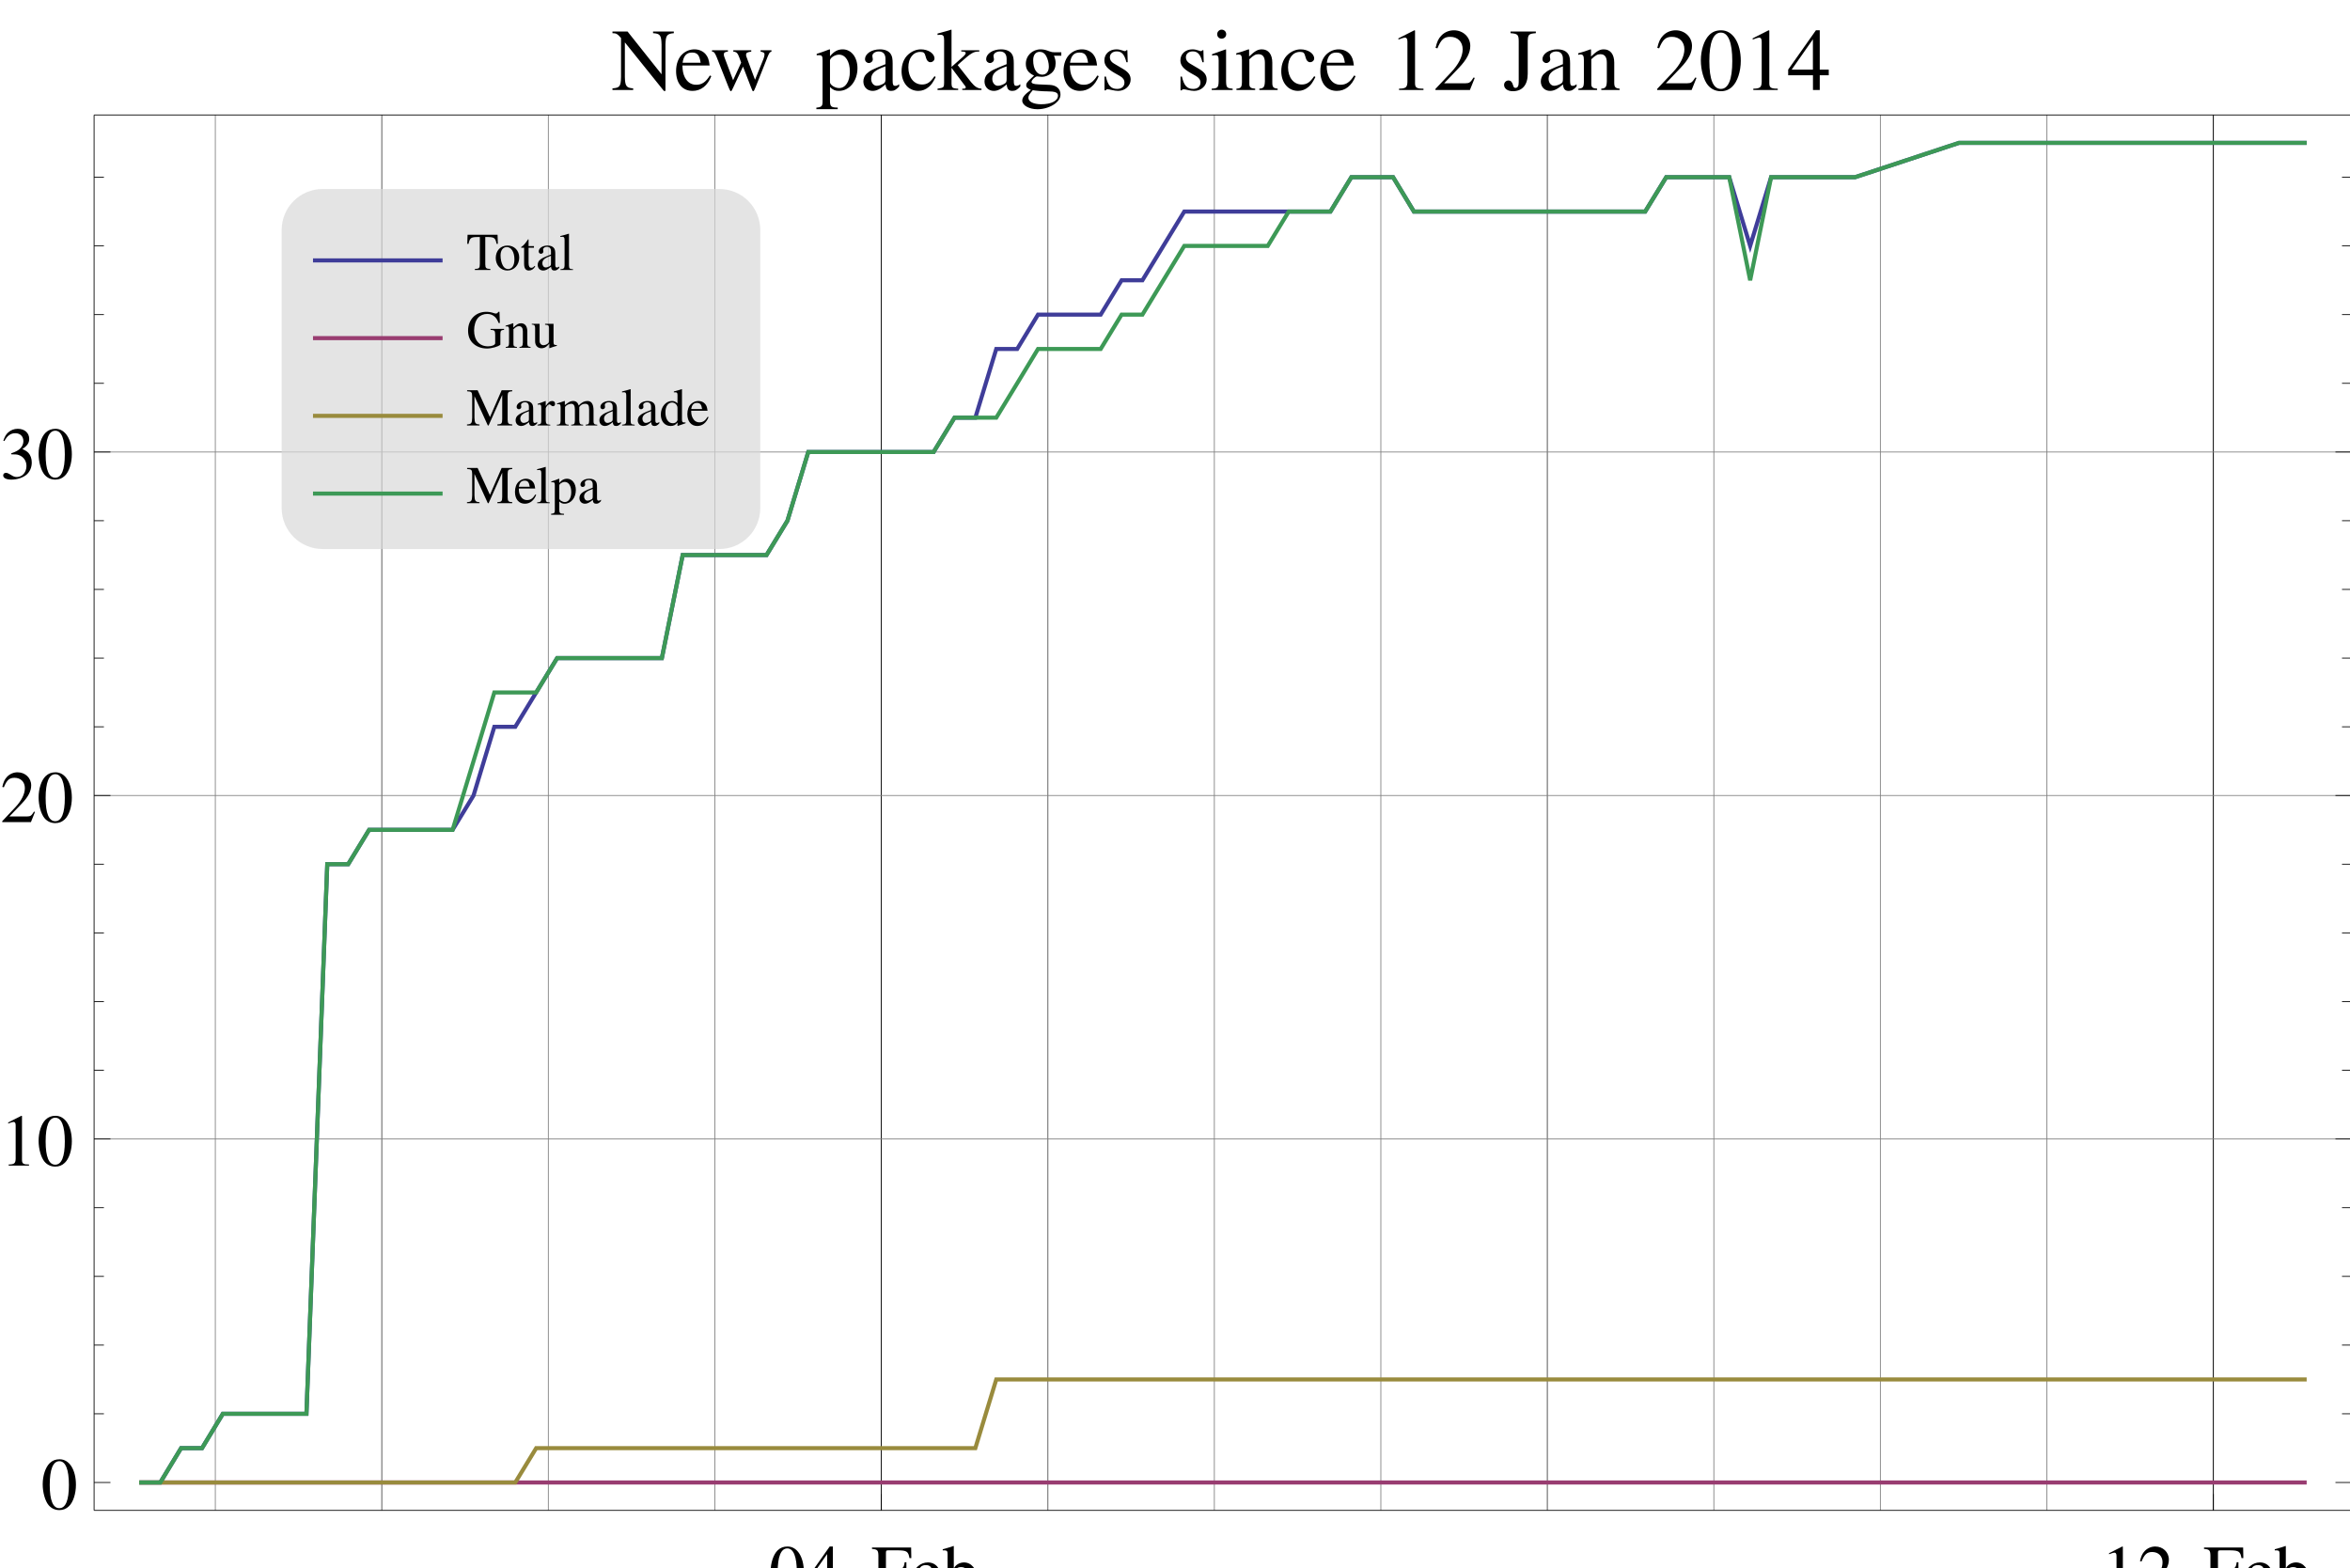
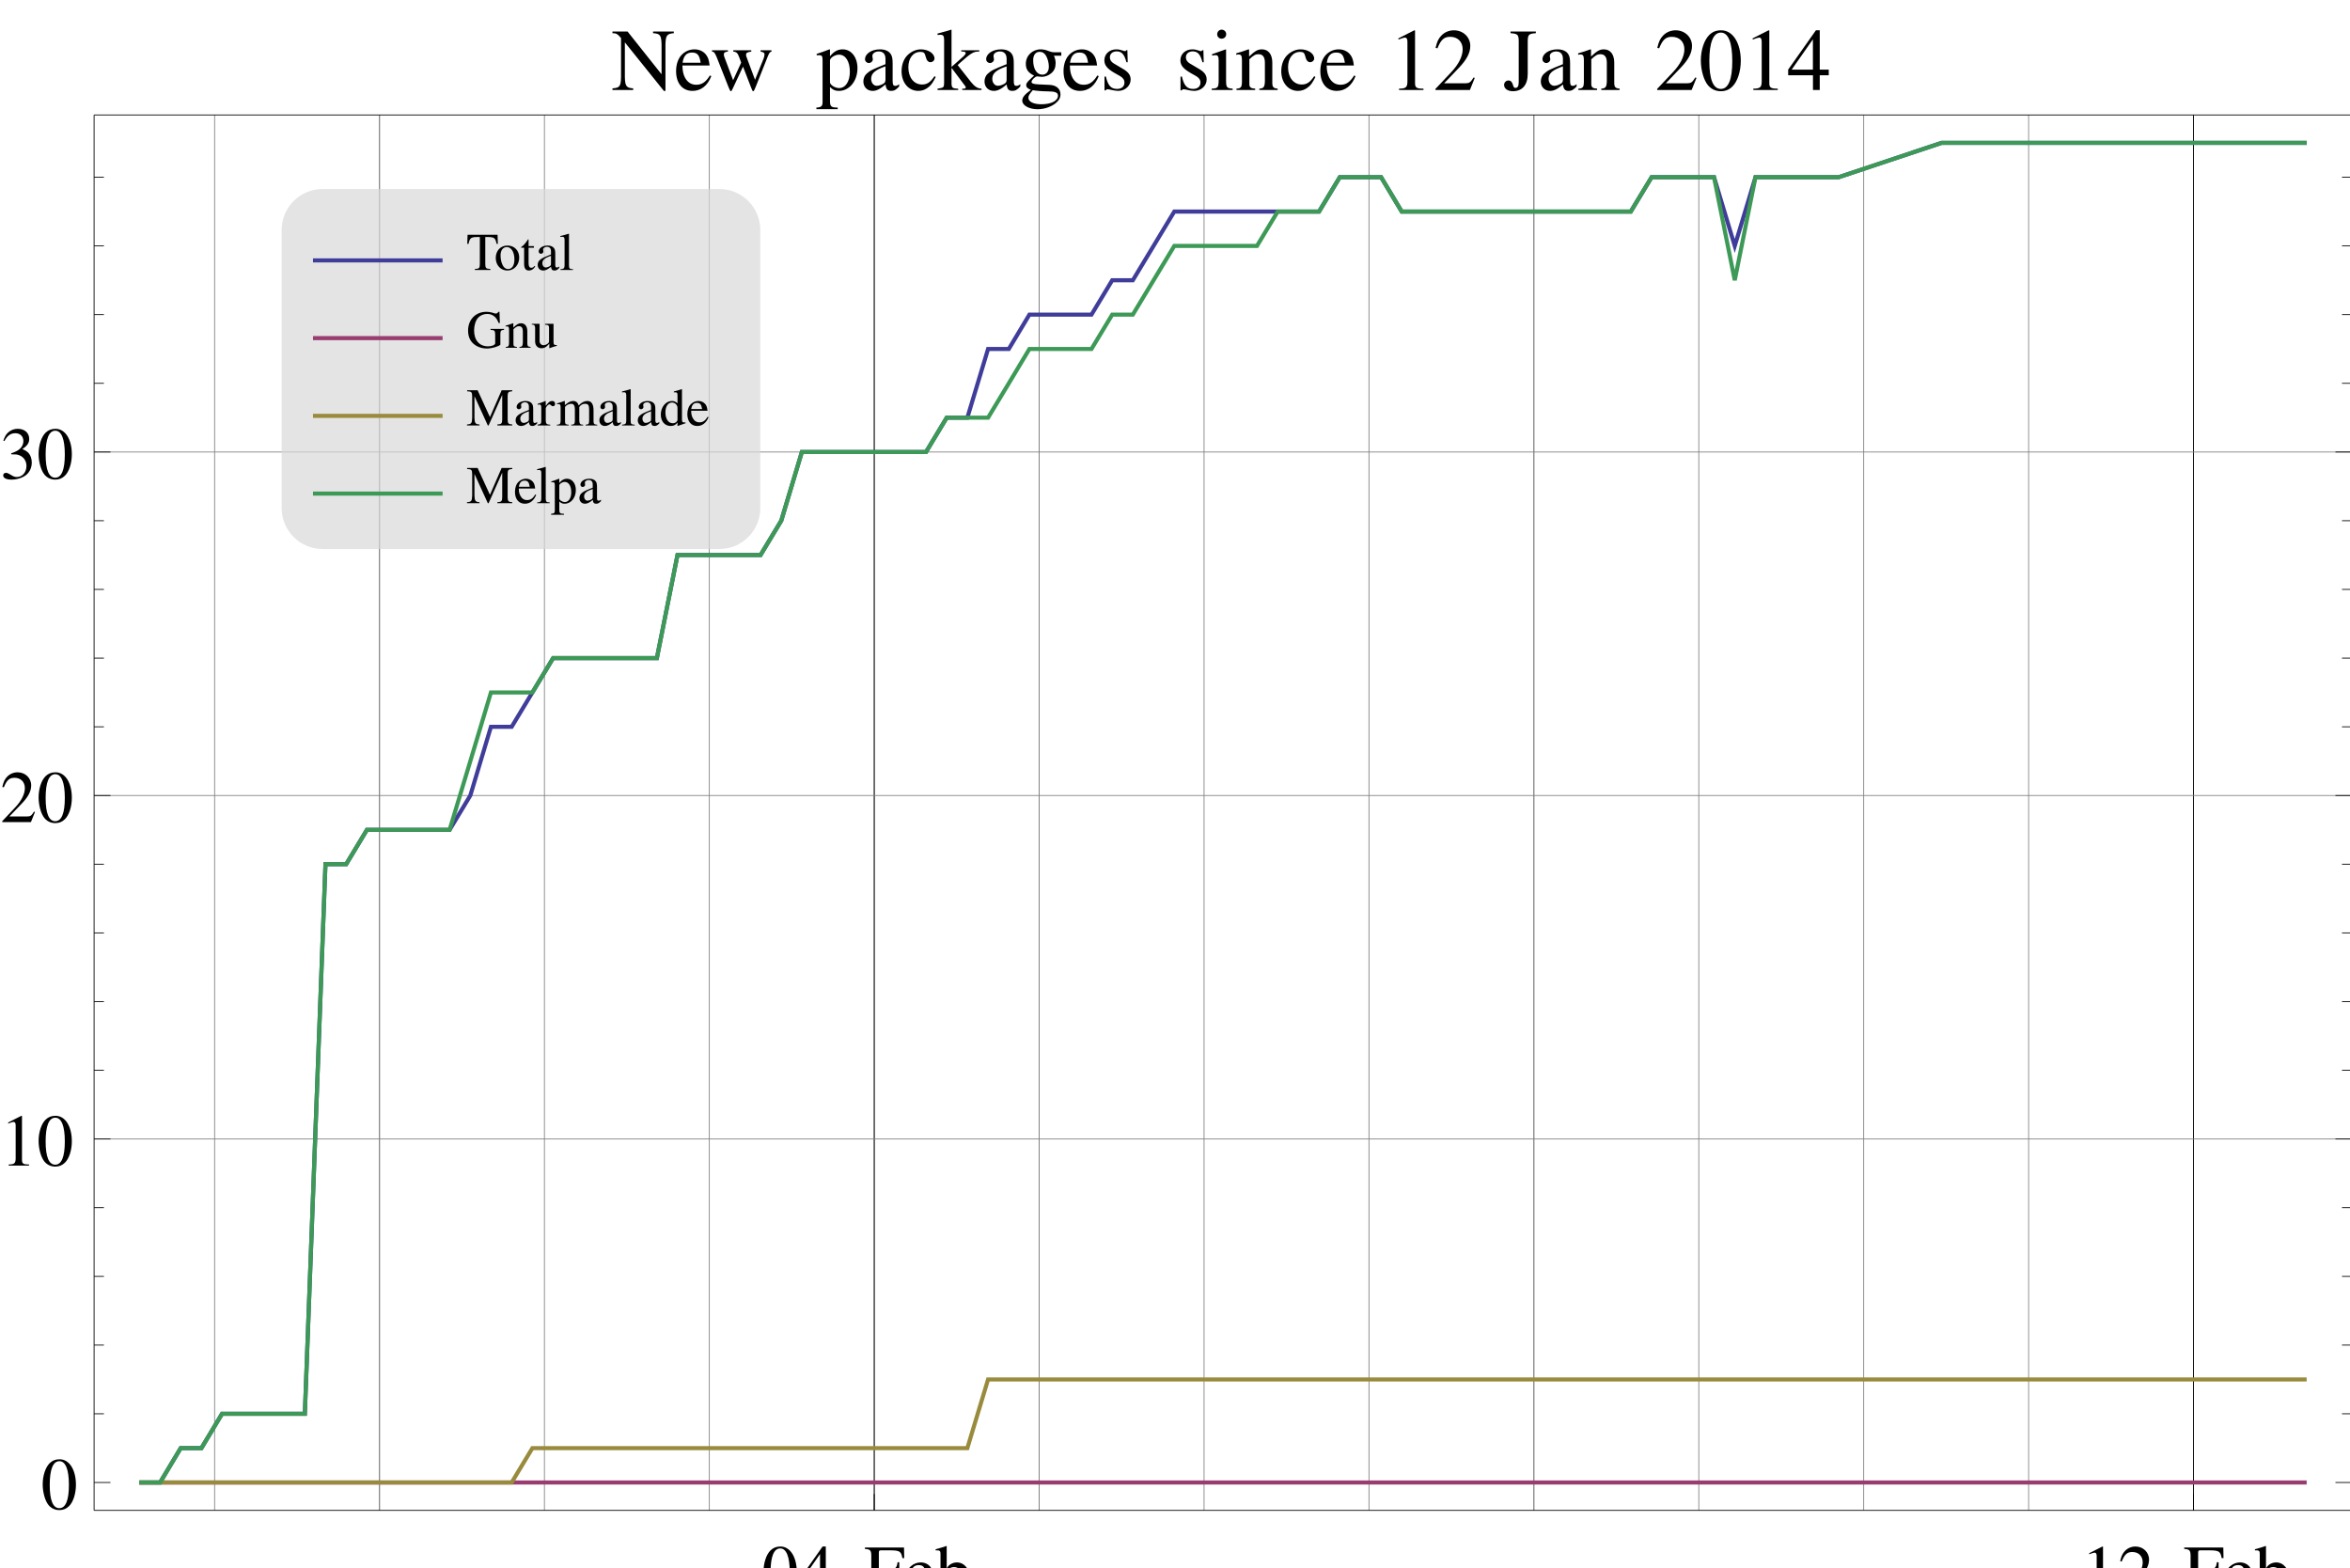
<svg xmlns="http://www.w3.org/2000/svg" version="1.1">
  <g transform="translate(-0, -0)">
    <g transform="matrix(1, 0, 0, 1, 0, 0)" clip-path="url(#cp1)">
      <clipPath id="cp1">
        <polygon points="23,28 23,370 575,370 575,28 " />
      </clipPath>
-       <polyline fill="none" stroke-opacity="1" stroke-width="0.2px" stroke="rgb(50.001%,50.001%,50.001%)" points="52.636,369.193 52.636,28.1 " />
+       <polyline fill="none" stroke-opacity="1" stroke-width="0.2px" stroke="rgb(50.001%,50.001%,50.001%)" points="52.458,369.193 52.458,28.1 " />
    </g>
    <g transform="matrix(1, 0, 0, 1, 0, 0)" clip-path="url(#cp2)">
      <clipPath id="cp2">
        <polygon points="23,28 23,370 575,370 575,28 " />
      </clipPath>
-       <polyline fill="none" stroke-opacity="1" stroke-width="0.2px" stroke="rgb(50.001%,50.001%,50.001%)" points="93.338,369.193 93.338,28.1 " />
+       <polyline fill="none" stroke-opacity="1" stroke-width="0.2px" stroke="rgb(50.001%,50.001%,50.001%)" points="92.77,369.193 92.77,28.1 " />
    </g>
    <g transform="matrix(1, 0, 0, 1, 0, 0)" clip-path="url(#cp3)">
      <clipPath id="cp3">
        <polygon points="23,28 23,370 575,370 575,28 " />
      </clipPath>
-       <polyline fill="none" stroke-opacity="1" stroke-width="0.2px" stroke="rgb(50.001%,50.001%,50.001%)" points="93.338,369.193 93.338,28.1 " />
+       <polyline fill="none" stroke-opacity="1" stroke-width="0.2px" stroke="rgb(50.001%,50.001%,50.001%)" points="92.77,369.193 92.77,28.1 " />
    </g>
    <g transform="matrix(1, 0, 0, 1, 0, 0)" clip-path="url(#cp4)">
      <clipPath id="cp4">
        <polygon points="23,28 23,370 575,370 575,28 " />
      </clipPath>
-       <polyline fill="none" stroke-opacity="1" stroke-width="0.2px" stroke="rgb(50.001%,50.001%,50.001%)" points="134.039,369.193 134.039,28.1 " />
+       <polyline fill="none" stroke-opacity="1" stroke-width="0.2px" stroke="rgb(50.001%,50.001%,50.001%)" points="133.083,369.193 133.083,28.1 " />
    </g>
    <g transform="matrix(1, 0, 0, 1, 0, 0)" clip-path="url(#cp5)">
      <clipPath id="cp5">
        <polygon points="23,28 23,370 575,370 575,28 " />
      </clipPath>
-       <polyline fill="none" stroke-opacity="1" stroke-width="0.2px" stroke="rgb(50.001%,50.001%,50.001%)" points="174.74,369.193 174.74,28.1 " />
+       <polyline fill="none" stroke-opacity="1" stroke-width="0.2px" stroke="rgb(50.001%,50.001%,50.001%)" points="173.395,369.193 173.395,28.1 " />
    </g>
    <g transform="matrix(1, 0, 0, 1, 0, 0)" clip-path="url(#cp6)">
      <clipPath id="cp6">
        <polygon points="23,28 23,370 575,370 575,28 " />
      </clipPath>
-       <polyline fill="none" stroke-opacity="1" stroke-width="0.2px" stroke="rgb(50.001%,50.001%,50.001%)" points="215.442,369.193 215.442,28.1 " />
+       <polyline fill="none" stroke-opacity="1" stroke-width="0.2px" stroke="rgb(50.001%,50.001%,50.001%)" points="213.707,369.193 213.707,28.1 " />
    </g>
    <g transform="matrix(1, 0, 0, 1, 0, 0)" clip-path="url(#cp7)">
      <clipPath id="cp7">
        <polygon points="23,28 23,370 575,370 575,28 " />
      </clipPath>
-       <polyline fill="none" stroke-opacity="1" stroke-width="0.2px" stroke="rgb(50.001%,50.001%,50.001%)" points="256.143,369.193 256.143,28.1 " />
+       <polyline fill="none" stroke-opacity="1" stroke-width="0.2px" stroke="rgb(50.001%,50.001%,50.001%)" points="254.019,369.193 254.019,28.1 " />
    </g>
    <g transform="matrix(1, 0, 0, 1, 0, 0)" clip-path="url(#cp8)">
      <clipPath id="cp8">
        <polygon points="23,28 23,370 575,370 575,28 " />
      </clipPath>
-       <polyline fill="none" stroke-opacity="1" stroke-width="0.2px" stroke="rgb(50.001%,50.001%,50.001%)" points="256.143,369.193 256.143,28.1 " />
+       <polyline fill="none" stroke-opacity="1" stroke-width="0.2px" stroke="rgb(50.001%,50.001%,50.001%)" points="254.019,369.193 254.019,28.1 " />
    </g>
    <g transform="matrix(1, 0, 0, 1, 0, 0)" clip-path="url(#cp9)">
      <clipPath id="cp9">
        <polygon points="23,28 23,370 575,370 575,28 " />
      </clipPath>
-       <polyline fill="none" stroke-opacity="1" stroke-width="0.2px" stroke="rgb(50.001%,50.001%,50.001%)" points="296.844,369.193 296.844,28.1 " />
+       <polyline fill="none" stroke-opacity="1" stroke-width="0.2px" stroke="rgb(50.001%,50.001%,50.001%)" points="294.331,369.193 294.331,28.1 " />
    </g>
    <g transform="matrix(1, 0, 0, 1, 0, 0)" clip-path="url(#cp10)">
      <clipPath id="cp10">
        <polygon points="23,28 23,370 575,370 575,28 " />
      </clipPath>
-       <polyline fill="none" stroke-opacity="1" stroke-width="0.2px" stroke="rgb(50.001%,50.001%,50.001%)" points="337.546,369.193 337.546,28.1 " />
+       <polyline fill="none" stroke-opacity="1" stroke-width="0.2px" stroke="rgb(50.001%,50.001%,50.001%)" points="334.643,369.193 334.643,28.1 " />
    </g>
    <g transform="matrix(1, 0, 0, 1, 0, 0)" clip-path="url(#cp11)">
      <clipPath id="cp11">
        <polygon points="23,28 23,370 575,370 575,28 " />
      </clipPath>
-       <polyline fill="none" stroke-opacity="1" stroke-width="0.2px" stroke="rgb(50.001%,50.001%,50.001%)" points="378.247,369.193 378.247,28.1 " />
+       <polyline fill="none" stroke-opacity="1" stroke-width="0.2px" stroke="rgb(50.001%,50.001%,50.001%)" points="374.955,369.193 374.955,28.1 " />
    </g>
    <g transform="matrix(1, 0, 0, 1, 0, 0)" clip-path="url(#cp12)">
      <clipPath id="cp12">
        <polygon points="23,28 23,370 575,370 575,28 " />
      </clipPath>
-       <polyline fill="none" stroke-opacity="1" stroke-width="0.2px" stroke="rgb(50.001%,50.001%,50.001%)" points="378.247,369.193 378.247,28.1 " />
+       <polyline fill="none" stroke-opacity="1" stroke-width="0.2px" stroke="rgb(50.001%,50.001%,50.001%)" points="374.955,369.193 374.955,28.1 " />
    </g>
    <g transform="matrix(1, 0, 0, 1, 0, 0)" clip-path="url(#cp13)">
      <clipPath id="cp13">
        <polygon points="23,28 23,370 575,370 575,28 " />
      </clipPath>
-       <polyline fill="none" stroke-opacity="1" stroke-width="0.2px" stroke="rgb(50.001%,50.001%,50.001%)" points="418.948,369.193 418.948,28.1 " />
+       <polyline fill="none" stroke-opacity="1" stroke-width="0.2px" stroke="rgb(50.001%,50.001%,50.001%)" points="415.267,369.193 415.267,28.1 " />
    </g>
    <g transform="matrix(1, 0, 0, 1, 0, 0)" clip-path="url(#cp14)">
      <clipPath id="cp14">
        <polygon points="23,28 23,370 575,370 575,28 " />
      </clipPath>
-       <polyline fill="none" stroke-opacity="1" stroke-width="0.2px" stroke="rgb(50.001%,50.001%,50.001%)" points="459.65,369.193 459.65,28.1 " />
+       <polyline fill="none" stroke-opacity="1" stroke-width="0.2px" stroke="rgb(50.001%,50.001%,50.001%)" points="455.579,369.193 455.579,28.1 " />
    </g>
    <g transform="matrix(1, 0, 0, 1, 0, 0)" clip-path="url(#cp15)">
      <clipPath id="cp15">
        <polygon points="23,28 23,370 575,370 575,28 " />
      </clipPath>
-       <polyline fill="none" stroke-opacity="1" stroke-width="0.2px" stroke="rgb(50.001%,50.001%,50.001%)" points="500.351,369.193 500.351,28.1 " />
+       <polyline fill="none" stroke-opacity="1" stroke-width="0.2px" stroke="rgb(50.001%,50.001%,50.001%)" points="495.891,369.193 495.891,28.1 " />
    </g>
    <g transform="matrix(1, 0, 0, 1, 0, 0)" clip-path="url(#cp16)">
      <clipPath id="cp16">
        <polygon points="23,28 23,370 575,370 575,28 " />
      </clipPath>
-       <polyline fill="none" stroke-opacity="1" stroke-width="0.2px" stroke="rgb(50.001%,50.001%,50.001%)" points="541.052,369.193 541.052,28.1 " />
+       <polyline fill="none" stroke-opacity="1" stroke-width="0.2px" stroke="rgb(50.001%,50.001%,50.001%)" points="536.203,369.193 536.203,28.1 " />
    </g>
    <g transform="matrix(1, 0, 0, 1, 0, 0)" clip-path="url(#cp17)">
      <clipPath id="cp17">
        <polygon points="23,28 23,370 575,370 575,28 " />
      </clipPath>
-       <polyline fill="none" stroke-opacity="1" stroke-width="0.2px" stroke="rgb(0%,0%,0%)" points="215.442,369.193 215.442,28.1 " />
+       <polyline fill="none" stroke-opacity="1" stroke-width="0.2px" stroke="rgb(0%,0%,0%)" points="213.707,369.193 213.707,28.1 " />
    </g>
    <g transform="matrix(1, 0, 0, 1, 0, 0)" clip-path="url(#cp18)">
      <clipPath id="cp18">
        <polygon points="23,28 23,370 575,370 575,28 " />
      </clipPath>
-       <polyline fill="none" stroke-opacity="1" stroke-width="0.2px" stroke="rgb(0%,0%,0%)" points="541.052,369.193 541.052,28.1 " />
+       <polyline fill="none" stroke-opacity="1" stroke-width="0.2px" stroke="rgb(0%,0%,0%)" points="536.203,369.193 536.203,28.1 " />
    </g>
    <g transform="matrix(1, 0, 0, 1, 0, 0)" clip-path="url(#cp19)">
      <clipPath id="cp19">
        <polygon points="23,28 23,370 575,370 575,28 " />
      </clipPath>
      <polyline fill="none" stroke-opacity="1" stroke-width="0.2px" stroke="rgb(50.001%,50.001%,50.001%)" points="23,278.41 574.9,278.41 " />
    </g>
    <g transform="matrix(1, 0, 0, 1, 0, 0)" clip-path="url(#cp20)">
      <clipPath id="cp20">
        <polygon points="23,28 23,370 575,370 575,28 " />
      </clipPath>
      <polyline fill="none" stroke-opacity="1" stroke-width="0.2px" stroke="rgb(50.001%,50.001%,50.001%)" points="23,194.448 574.9,194.448 " />
    </g>
    <g transform="matrix(1, 0, 0, 1, 0, 0)" clip-path="url(#cp21)">
      <clipPath id="cp21">
        <polygon points="23,28 23,370 575,370 575,28 " />
      </clipPath>
      <polyline fill="none" stroke-opacity="1" stroke-width="0.2px" stroke="rgb(50.001%,50.001%,50.001%)" points="23,110.487 574.9,110.487 " />
    </g>
    <g transform="matrix(1, 0, 0, 1, 0, 0)" clip-path="url(#cp22)">
      <clipPath id="cp22">
        <polygon points="23,28 23,370 575,370 575,28 " />
      </clipPath>
-       <polyline fill="none" stroke-opacity="1" stroke-width="1px" stroke="rgb(24.72%,23.999%,60%)" points="34.038,362.371 39.182,362.371 44.27,353.975 49.386,353.975 54.474,345.579 59.589,345.579 64.705,345.579 69.793,345.579 74.909,345.579 79.997,211.241 85.112,211.241 90.228,202.845 95.316,202.845 100.432,202.845 105.548,202.845 110.636,202.845 115.752,194.448 120.839,177.656 125.955,177.656 131.071,169.26 136.187,160.864 141.303,160.864 146.475,160.864 151.563,160.864 156.679,160.864 161.795,160.864 166.883,135.675 172.055,135.675 177.171,135.675 182.259,135.675 187.375,135.675 192.491,127.279 197.578,110.487 202.694,110.487 207.782,110.487 212.898,110.487 218.014,110.487 223.101,110.487 228.217,110.487 233.333,102.091 238.421,102.091 243.537,85.299 248.653,85.299 253.74,76.903 258.856,76.903 263.944,76.903 269.06,76.903 274.176,68.506 279.264,68.506 284.379,60.11 289.495,51.714 294.583,51.714 299.699,51.714 304.787,51.714 309.903,51.714 315.019,51.714 320.106,51.714 325.222,51.714 330.338,43.318 335.426,43.318 340.542,43.318 345.629,51.714 350.745,51.714 355.861,51.714 360.949,51.714 366.121,51.714 371.294,51.714 376.438,51.714 381.61,51.714 386.726,51.714 391.899,51.714 397.015,51.714 402.159,51.714 407.303,43.318 412.447,43.318 417.592,43.318 422.708,43.318 427.823,60.11 432.939,43.318 438.055,43.318 443.199,43.318 448.344,43.318 453.46,43.318 478.87,34.922 482.12,34.922 487.293,34.922 492.38,34.922 497.496,34.922 502.612,34.922 507.728,34.922 512.816,34.922 517.932,34.922 523.019,34.922 528.135,34.922 533.251,34.922 538.339,34.922 543.455,34.922 548.571,34.922 553.658,34.922 558.774,34.922 563.862,34.922 " />
-       <polyline fill="none" stroke-opacity="1" stroke-width="1px" stroke="rgb(60%,23.999%,44.289%)" points="34.038,362.371 39.182,362.371 44.27,362.371 49.386,362.371 54.474,362.371 59.589,362.371 64.705,362.371 69.793,362.371 74.909,362.371 79.997,362.371 85.112,362.371 90.228,362.371 95.316,362.371 100.432,362.371 105.548,362.371 110.636,362.371 115.752,362.371 120.839,362.371 125.955,362.371 131.071,362.371 136.187,362.371 141.303,362.371 146.475,362.371 151.563,362.371 156.679,362.371 161.795,362.371 166.883,362.371 172.055,362.371 177.171,362.371 182.259,362.371 187.375,362.371 192.491,362.371 197.578,362.371 202.694,362.371 207.782,362.371 212.898,362.371 218.014,362.371 223.101,362.371 228.217,362.371 233.333,362.371 238.421,362.371 243.537,362.371 248.653,362.371 253.74,362.371 258.856,362.371 263.944,362.371 269.06,362.371 274.176,362.371 279.264,362.371 284.379,362.371 289.495,362.371 294.583,362.371 299.699,362.371 304.787,362.371 309.903,362.371 315.019,362.371 320.106,362.371 325.222,362.371 330.338,362.371 335.426,362.371 340.542,362.371 345.629,362.371 350.745,362.371 355.861,362.371 360.949,362.371 366.121,362.371 371.294,362.371 376.438,362.371 381.61,362.371 386.726,362.371 391.899,362.371 397.015,362.371 402.159,362.371 407.303,362.371 412.447,362.371 417.592,362.371 422.708,362.371 427.823,362.371 432.939,362.371 438.055,362.371 443.199,362.371 448.344,362.371 453.46,362.371 478.87,362.371 482.12,362.371 487.293,362.371 492.38,362.371 497.496,362.371 502.612,362.371 507.728,362.371 512.816,362.371 517.932,362.371 523.019,362.371 528.135,362.371 533.251,362.371 538.339,362.371 543.455,362.371 548.571,362.371 553.658,362.371 558.774,362.371 563.862,362.371 " />
-       <polyline fill="none" stroke-opacity="1" stroke-width="1px" stroke="rgb(60%,54.702%,23.999%)" points="34.038,362.371 39.182,362.371 44.27,362.371 49.386,362.371 54.474,362.371 59.589,362.371 64.705,362.371 69.793,362.371 74.909,362.371 79.997,362.371 85.112,362.371 90.228,362.371 95.316,362.371 100.432,362.371 105.548,362.371 110.636,362.371 115.752,362.371 120.839,362.371 125.955,362.371 131.071,353.975 136.187,353.975 141.303,353.975 146.475,353.975 151.563,353.975 156.679,353.975 161.795,353.975 166.883,353.975 172.055,353.975 177.171,353.975 182.259,353.975 187.375,353.975 192.491,353.975 197.578,353.975 202.694,353.975 207.782,353.975 212.898,353.975 218.014,353.975 223.101,353.975 228.217,353.975 233.333,353.975 238.421,353.975 243.537,337.183 248.653,337.183 253.74,337.183 258.856,337.183 263.944,337.183 269.06,337.183 274.176,337.183 279.264,337.183 284.379,337.183 289.495,337.183 294.583,337.183 299.699,337.183 304.787,337.183 309.903,337.183 315.019,337.183 320.106,337.183 325.222,337.183 330.338,337.183 335.426,337.183 340.542,337.183 345.629,337.183 350.745,337.183 355.861,337.183 360.949,337.183 366.121,337.183 371.294,337.183 376.438,337.183 381.61,337.183 386.726,337.183 391.899,337.183 397.015,337.183 402.159,337.183 407.303,337.183 412.447,337.183 417.592,337.183 422.708,337.183 427.823,337.183 432.939,337.183 438.055,337.183 443.199,337.183 448.344,337.183 453.46,337.183 478.87,337.183 482.12,337.183 487.293,337.183 492.38,337.183 497.496,337.183 502.612,337.183 507.728,337.183 512.816,337.183 517.932,337.183 523.019,337.183 528.135,337.183 533.251,337.183 538.339,337.183 543.455,337.183 548.571,337.183 553.658,337.183 558.774,337.183 563.862,337.183 " />
-       <polyline fill="none" stroke-opacity="1" stroke-width="1px" stroke="rgb(23.999%,60%,33.692%)" points="34.038,362.371 39.182,362.371 44.27,353.975 49.386,353.975 54.474,345.579 59.589,345.579 64.705,345.579 69.793,345.579 74.909,345.579 79.997,211.241 85.112,211.241 90.228,202.845 95.316,202.845 100.432,202.845 105.548,202.845 110.636,202.845 115.752,186.052 120.839,169.26 125.955,169.26 131.071,169.26 136.187,160.864 141.303,160.864 146.475,160.864 151.563,160.864 156.679,160.864 161.795,160.864 166.883,135.675 172.055,135.675 177.171,135.675 182.259,135.675 187.375,135.675 192.491,127.279 197.578,110.487 202.694,110.487 207.782,110.487 212.898,110.487 218.014,110.487 223.101,110.487 228.217,110.487 233.333,102.091 238.421,102.091 243.537,102.091 248.653,93.695 253.74,85.299 258.856,85.299 263.944,85.299 269.06,85.299 274.176,76.903 279.264,76.903 284.379,68.506 289.495,60.11 294.583,60.11 299.699,60.11 304.787,60.11 309.903,60.11 315.019,51.714 320.106,51.714 325.222,51.714 330.338,43.318 335.426,43.318 340.542,43.318 345.629,51.714 350.745,51.714 355.861,51.714 360.949,51.714 366.121,51.714 371.294,51.714 376.438,51.714 381.61,51.714 386.726,51.714 391.899,51.714 397.015,51.714 402.159,51.714 407.303,43.318 412.447,43.318 417.592,43.318 422.708,43.318 427.823,68.506 432.939,43.318 438.055,43.318 443.199,43.318 448.344,43.318 453.46,43.318 478.87,34.922 482.12,34.922 487.293,34.922 492.38,34.922 497.496,34.922 502.612,34.922 507.728,34.922 512.816,34.922 517.932,34.922 523.019,34.922 528.135,34.922 533.251,34.922 538.339,34.922 543.455,34.922 548.571,34.922 553.658,34.922 558.774,34.922 563.862,34.922 " />
+       <polyline fill="none" stroke-opacity="1" stroke-width="1px" stroke="rgb(24.72%,23.999%,60%)" points="34.038,362.371 39.133,362.371 44.172,353.975 49.239,353.975 54.278,345.579 59.345,345.579 64.412,345.579 69.451,345.579 74.518,345.579 79.557,211.241 84.624,211.241 89.691,202.845 94.73,202.845 99.797,202.845 104.864,202.845 109.903,202.845 114.97,194.448 120.009,177.656 125.076,177.656 130.143,169.26 135.21,160.864 140.277,160.864 145.4,160.864 150.439,160.864 155.506,160.864 160.573,160.864 165.612,135.675 170.735,135.675 175.802,135.675 180.841,135.675 185.908,135.675 190.975,127.279 196.014,110.487 201.081,110.487 206.12,110.487 211.187,110.487 216.254,110.487 221.293,110.487 226.36,110.487 231.427,102.091 236.466,102.091 241.533,85.299 246.6,85.299 251.639,76.903 256.706,76.903 261.745,76.903 266.812,76.903 271.879,68.506 276.918,68.506 281.985,60.11 287.052,51.714 292.091,51.714 297.158,51.714 302.197,51.714 307.264,51.714 312.331,51.714 317.37,51.714 322.437,51.714 327.504,43.318 332.543,43.318 337.61,43.318 342.649,51.714 347.716,51.714 352.783,51.714 357.822,51.714 362.945,51.714 368.068,51.714 373.163,51.714 378.286,51.714 383.353,51.714 388.476,51.714 393.543,51.714 398.638,51.714 403.733,43.318 408.828,43.318 413.923,43.318 418.99,43.318 424.057,60.11 429.124,43.318 434.191,43.318 439.286,43.318 444.381,43.318 449.448,43.318 474.616,34.922 477.835,34.922 482.958,34.922 487.997,34.922 493.064,34.922 498.131,34.922 503.198,34.922 508.237,34.922 513.304,34.922 518.343,34.922 523.41,34.922 528.477,34.922 533.516,34.922 538.583,34.922 543.65,34.922 548.689,34.922 553.756,34.922 558.795,34.922 563.862,34.922 " />
+       <polyline fill="none" stroke-opacity="1" stroke-width="1px" stroke="rgb(60%,23.999%,44.289%)" points="34.038,362.371 39.133,362.371 44.172,362.371 49.239,362.371 54.278,362.371 59.345,362.371 64.412,362.371 69.451,362.371 74.518,362.371 79.557,362.371 84.624,362.371 89.691,362.371 94.73,362.371 99.797,362.371 104.864,362.371 109.903,362.371 114.97,362.371 120.009,362.371 125.076,362.371 130.143,362.371 135.21,362.371 140.277,362.371 145.4,362.371 150.439,362.371 155.506,362.371 160.573,362.371 165.612,362.371 170.735,362.371 175.802,362.371 180.841,362.371 185.908,362.371 190.975,362.371 196.014,362.371 201.081,362.371 206.12,362.371 211.187,362.371 216.254,362.371 221.293,362.371 226.36,362.371 231.427,362.371 236.466,362.371 241.533,362.371 246.6,362.371 251.639,362.371 256.706,362.371 261.745,362.371 266.812,362.371 271.879,362.371 276.918,362.371 281.985,362.371 287.052,362.371 292.091,362.371 297.158,362.371 302.197,362.371 307.264,362.371 312.331,362.371 317.37,362.371 322.437,362.371 327.504,362.371 332.543,362.371 337.61,362.371 342.649,362.371 347.716,362.371 352.783,362.371 357.822,362.371 362.945,362.371 368.068,362.371 373.163,362.371 378.286,362.371 383.353,362.371 388.476,362.371 393.543,362.371 398.638,362.371 403.733,362.371 408.828,362.371 413.923,362.371 418.99,362.371 424.057,362.371 429.124,362.371 434.191,362.371 439.286,362.371 444.381,362.371 449.448,362.371 474.616,362.371 477.835,362.371 482.958,362.371 487.997,362.371 493.064,362.371 498.131,362.371 503.198,362.371 508.237,362.371 513.304,362.371 518.343,362.371 523.41,362.371 528.477,362.371 533.516,362.371 538.583,362.371 543.65,362.371 548.689,362.371 553.756,362.371 558.795,362.371 563.862,362.371 " />
+       <polyline fill="none" stroke-opacity="1" stroke-width="1px" stroke="rgb(60%,54.702%,23.999%)" points="34.038,362.371 39.133,362.371 44.172,362.371 49.239,362.371 54.278,362.371 59.345,362.371 64.412,362.371 69.451,362.371 74.518,362.371 79.557,362.371 84.624,362.371 89.691,362.371 94.73,362.371 99.797,362.371 104.864,362.371 109.903,362.371 114.97,362.371 120.009,362.371 125.076,362.371 130.143,353.975 135.21,353.975 140.277,353.975 145.4,353.975 150.439,353.975 155.506,353.975 160.573,353.975 165.612,353.975 170.735,353.975 175.802,353.975 180.841,353.975 185.908,353.975 190.975,353.975 196.014,353.975 201.081,353.975 206.12,353.975 211.187,353.975 216.254,353.975 221.293,353.975 226.36,353.975 231.427,353.975 236.466,353.975 241.533,337.183 246.6,337.183 251.639,337.183 256.706,337.183 261.745,337.183 266.812,337.183 271.879,337.183 276.918,337.183 281.985,337.183 287.052,337.183 292.091,337.183 297.158,337.183 302.197,337.183 307.264,337.183 312.331,337.183 317.37,337.183 322.437,337.183 327.504,337.183 332.543,337.183 337.61,337.183 342.649,337.183 347.716,337.183 352.783,337.183 357.822,337.183 362.945,337.183 368.068,337.183 373.163,337.183 378.286,337.183 383.353,337.183 388.476,337.183 393.543,337.183 398.638,337.183 403.733,337.183 408.828,337.183 413.923,337.183 418.99,337.183 424.057,337.183 429.124,337.183 434.191,337.183 439.286,337.183 444.381,337.183 449.448,337.183 474.616,337.183 477.835,337.183 482.958,337.183 487.997,337.183 493.064,337.183 498.131,337.183 503.198,337.183 508.237,337.183 513.304,337.183 518.343,337.183 523.41,337.183 528.477,337.183 533.516,337.183 538.583,337.183 543.65,337.183 548.689,337.183 553.756,337.183 558.795,337.183 563.862,337.183 " />
+       <polyline fill="none" stroke-opacity="1" stroke-width="1px" stroke="rgb(23.999%,60%,33.692%)" points="34.038,362.371 39.133,362.371 44.172,353.975 49.239,353.975 54.278,345.579 59.345,345.579 64.412,345.579 69.451,345.579 74.518,345.579 79.557,211.241 84.624,211.241 89.691,202.845 94.73,202.845 99.797,202.845 104.864,202.845 109.903,202.845 114.97,186.052 120.009,169.26 125.076,169.26 130.143,169.26 135.21,160.864 140.277,160.864 145.4,160.864 150.439,160.864 155.506,160.864 160.573,160.864 165.612,135.675 170.735,135.675 175.802,135.675 180.841,135.675 185.908,135.675 190.975,127.279 196.014,110.487 201.081,110.487 206.12,110.487 211.187,110.487 216.254,110.487 221.293,110.487 226.36,110.487 231.427,102.091 236.466,102.091 241.533,102.091 246.6,93.695 251.639,85.299 256.706,85.299 261.745,85.299 266.812,85.299 271.879,76.903 276.918,76.903 281.985,68.506 287.052,60.11 292.091,60.11 297.158,60.11 302.197,60.11 307.264,60.11 312.331,51.714 317.37,51.714 322.437,51.714 327.504,43.318 332.543,43.318 337.61,43.318 342.649,51.714 347.716,51.714 352.783,51.714 357.822,51.714 362.945,51.714 368.068,51.714 373.163,51.714 378.286,51.714 383.353,51.714 388.476,51.714 393.543,51.714 398.638,51.714 403.733,43.318 408.828,43.318 413.923,43.318 418.99,43.318 424.057,68.506 429.124,43.318 434.191,43.318 439.286,43.318 444.381,43.318 449.448,43.318 474.616,34.922 477.835,34.922 482.958,34.922 487.997,34.922 493.064,34.922 498.131,34.922 503.198,34.922 508.237,34.922 513.304,34.922 518.343,34.922 523.41,34.922 528.477,34.922 533.516,34.922 538.583,34.922 543.65,34.922 548.689,34.922 553.756,34.922 558.795,34.922 563.862,34.922 " />
    </g>
    <g transform="matrix(1, 0, 0, 1, 0, 0)" clip-path="url(#cp23)">
      <clipPath id="cp23">
        <polygon points="0,0 0,396 576,396 576,0 " />
      </clipPath>
      <polyline fill="none" stroke-opacity="1" stroke-width="0.2px" stroke="rgb(0%,0%,0%)" points="574.9,369.193 23,369.193 " />
      <polyline fill="none" stroke-opacity="1" stroke-width="0.2px" stroke="rgb(0%,0%,0%)" points="23,369.193 23,28.1 " />
      <polyline fill="none" stroke-opacity="1" stroke-width="0.2px" stroke="rgb(0%,0%,0%)" points="23,28.1 574.9,28.1 " />
      <polyline fill="none" stroke-opacity="1" stroke-width="0.2px" stroke="rgb(0%,0%,0%)" points="574.9,28.1 574.9,369.193 " />
-       <polyline fill="none" stroke-opacity="1" stroke-width="0.2px" stroke="rgb(0%,0%,0%)" points="215.442,369.193 215.442,365.193 " />
-     </g>
-     <g transform="matrix(1, 0, 0, 1, 187.9416, 372.193)" clip-path="url(#cp24)">
+       <polyline fill="none" stroke-opacity="1" stroke-width="0.2px" stroke="rgb(0%,0%,0%)" points="213.707,369.193 213.707,365.193 " />
+     </g>
+     <g transform="matrix(1, 0, 0, 1, 186.2067, 372.193)" clip-path="url(#cp24)">
      <clipPath id="cp24">
-         <polygon points="-1.942,-1.193 -1.942,23.807 56.058,23.807 56.058,-1.193 " />
+         <polygon points="-1.207,-1.193 -1.207,23.807 56.793,23.807 56.793,-1.193 " />
      </clipPath>
      <text x="0" y="18" font-family="Times" font-size="18px" fill="rgb(0%,0%,0%)">04</text>
      <text x="25" y="18" font-family="Times" font-size="18px" fill="rgb(0%,0%,0%)">Feb</text>
    </g>
    <g transform="matrix(1, 0, 0, 1, 0, 0)" clip-path="url(#cp25)">
      <clipPath id="cp25">
        <polygon points="0,0 0,396 576,396 576,0 " />
      </clipPath>
-       <polyline fill="none" stroke-opacity="1" stroke-width="0.2px" stroke="rgb(0%,0%,0%)" points="541.052,369.193 541.052,365.193 " />
-     </g>
-     <g transform="matrix(1, 0, 0, 1, 513.5523, 372.193)" clip-path="url(#cp26)">
+       <polyline fill="none" stroke-opacity="1" stroke-width="0.2px" stroke="rgb(0%,0%,0%)" points="536.203,369.193 536.203,365.193 " />
+     </g>
+     <g transform="matrix(1, 0, 0, 1, 508.7034, 372.193)" clip-path="url(#cp26)">
      <clipPath id="cp26">
-         <polygon points="-1.552,-1.193 -1.552,23.807 56.448,23.807 56.448,-1.193 " />
+         <polygon points="-1.703,-1.193 -1.703,23.807 56.297,23.807 56.297,-1.193 " />
      </clipPath>
      <text x="0" y="18" font-family="Times" font-size="18px" fill="rgb(0%,0%,0%)">12</text>
      <text x="25" y="18" font-family="Times" font-size="18px" fill="rgb(0%,0%,0%)">Feb</text>
    </g>
    <g transform="matrix(1, 0, 0, 1, 0, 0)" clip-path="url(#cp27)">
      <clipPath id="cp27">
        <polygon points="0,0 0,396 576,396 576,0 " />
      </clipPath>
      <polyline fill="none" stroke-opacity="1" stroke-width="0.2px" stroke="rgb(0%,0%,0%)" points="23,362.371 27,362.371 " />
    </g>
    <g transform="matrix(1, 0, 0, 1, 10, 350.8711)" clip-path="url(#cp28)">
      <clipPath id="cp28">
-         <polygon points="-1,-1.871 -1,24.129 11,24.129 11,-1.871 " />
+         <polygon points="-1,-1.871 -1,24.129 12,24.129 12,-1.871 " />
      </clipPath>
      <text x="0" y="18" font-family="Times" font-size="18px" fill="rgb(0%,0%,0%)">0</text>
    </g>
    <g transform="matrix(1, 0, 0, 1, 0, 0)" clip-path="url(#cp29)">
      <clipPath id="cp29">
        <polygon points="0,0 0,396 576,396 576,0 " />
      </clipPath>
      <polyline fill="none" stroke-opacity="1" stroke-width="0.2px" stroke="rgb(0%,0%,0%)" points="23,345.579 25.4,345.579 " />
    </g>
    <g transform="matrix(1, 0, 0, 1, 0, 0)" clip-path="url(#cp30)">
      <clipPath id="cp30">
        <polygon points="0,0 0,396 576,396 576,0 " />
      </clipPath>
      <polyline fill="none" stroke-opacity="1" stroke-width="0.2px" stroke="rgb(0%,0%,0%)" points="23,328.787 25.4,328.787 " />
    </g>
    <g transform="matrix(1, 0, 0, 1, 0, 0)" clip-path="url(#cp31)">
      <clipPath id="cp31">
        <polygon points="0,0 0,396 576,396 576,0 " />
      </clipPath>
      <polyline fill="none" stroke-opacity="1" stroke-width="0.2px" stroke="rgb(0%,0%,0%)" points="23,311.994 25.4,311.994 " />
    </g>
    <g transform="matrix(1, 0, 0, 1, 0, 0)" clip-path="url(#cp32)">
      <clipPath id="cp32">
        <polygon points="0,0 0,396 576,396 576,0 " />
      </clipPath>
      <polyline fill="none" stroke-opacity="1" stroke-width="0.2px" stroke="rgb(0%,0%,0%)" points="23,295.202 25.4,295.202 " />
    </g>
    <g transform="matrix(1, 0, 0, 1, 0, 0)" clip-path="url(#cp33)">
      <clipPath id="cp33">
        <polygon points="0,0 0,396 576,396 576,0 " />
      </clipPath>
      <polyline fill="none" stroke-opacity="1" stroke-width="0.2px" stroke="rgb(0%,0%,0%)" points="23,278.41 27,278.41 " />
    </g>
    <g transform="matrix(1, 0, 0, 1, 0, 266.9098)" clip-path="url(#cp34)">
      <clipPath id="cp34">
-         <polygon points="0,-1.91 0,24.09 21,24.09 21,-1.91 " />
+         <polygon points="-2.32831e-10,-1.91 -2.32831e-10,24.09 22,24.09 22,-1.91 " />
      </clipPath>
      <text x="0" y="18" font-family="Times" font-size="18px" fill="rgb(0%,0%,0%)">10</text>
    </g>
    <g transform="matrix(1, 0, 0, 1, 0, 0)" clip-path="url(#cp35)">
      <clipPath id="cp35">
        <polygon points="0,0 0,396 576,396 576,0 " />
      </clipPath>
      <polyline fill="none" stroke-opacity="1" stroke-width="0.2px" stroke="rgb(0%,0%,0%)" points="23,261.617 25.4,261.617 " />
    </g>
    <g transform="matrix(1, 0, 0, 1, 0, 0)" clip-path="url(#cp36)">
      <clipPath id="cp36">
        <polygon points="0,0 0,396 576,396 576,0 " />
      </clipPath>
      <polyline fill="none" stroke-opacity="1" stroke-width="0.2px" stroke="rgb(0%,0%,0%)" points="23,244.825 25.4,244.825 " />
    </g>
    <g transform="matrix(1, 0, 0, 1, 0, 0)" clip-path="url(#cp37)">
      <clipPath id="cp37">
        <polygon points="0,0 0,396 576,396 576,0 " />
      </clipPath>
      <polyline fill="none" stroke-opacity="1" stroke-width="0.2px" stroke="rgb(0%,0%,0%)" points="23,228.033 25.4,228.033 " />
    </g>
    <g transform="matrix(1, 0, 0, 1, 0, 0)" clip-path="url(#cp38)">
      <clipPath id="cp38">
        <polygon points="0,0 0,396 576,396 576,0 " />
      </clipPath>
      <polyline fill="none" stroke-opacity="1" stroke-width="0.2px" stroke="rgb(0%,0%,0%)" points="23,211.241 25.4,211.241 " />
    </g>
    <g transform="matrix(1, 0, 0, 1, 0, 0)" clip-path="url(#cp39)">
      <clipPath id="cp39">
        <polygon points="0,0 0,396 576,396 576,0 " />
      </clipPath>
      <polyline fill="none" stroke-opacity="1" stroke-width="0.2px" stroke="rgb(0%,0%,0%)" points="23,194.448 27,194.448 " />
    </g>
    <g transform="matrix(1, 0, 0, 1, 0, 182.9484)" clip-path="url(#cp40)">
      <clipPath id="cp40">
-         <polygon points="0,-1.948 0,24.052 21,24.052 21,-1.948 " />
+         <polygon points="-2.32831e-10,-1.948 -2.32831e-10,24.052 22,24.052 22,-1.948 " />
      </clipPath>
      <text x="0" y="18" font-family="Times" font-size="18px" fill="rgb(0%,0%,0%)">20</text>
    </g>
    <g transform="matrix(1, 0, 0, 1, 0, 0)" clip-path="url(#cp41)">
      <clipPath id="cp41">
        <polygon points="0,0 0,396 576,396 576,0 " />
      </clipPath>
      <polyline fill="none" stroke-opacity="1" stroke-width="0.2px" stroke="rgb(0%,0%,0%)" points="23,177.656 25.4,177.656 " />
    </g>
    <g transform="matrix(1, 0, 0, 1, 0, 0)" clip-path="url(#cp42)">
      <clipPath id="cp42">
        <polygon points="0,0 0,396 576,396 576,0 " />
      </clipPath>
      <polyline fill="none" stroke-opacity="1" stroke-width="0.2px" stroke="rgb(0%,0%,0%)" points="23,160.864 25.4,160.864 " />
    </g>
    <g transform="matrix(1, 0, 0, 1, 0, 0)" clip-path="url(#cp43)">
      <clipPath id="cp43">
        <polygon points="0,0 0,396 576,396 576,0 " />
      </clipPath>
      <polyline fill="none" stroke-opacity="1" stroke-width="0.2px" stroke="rgb(0%,0%,0%)" points="23,144.072 25.4,144.072 " />
    </g>
    <g transform="matrix(1, 0, 0, 1, 0, 0)" clip-path="url(#cp44)">
      <clipPath id="cp44">
        <polygon points="0,0 0,396 576,396 576,0 " />
      </clipPath>
      <polyline fill="none" stroke-opacity="1" stroke-width="0.2px" stroke="rgb(0%,0%,0%)" points="23,127.279 25.4,127.279 " />
    </g>
    <g transform="matrix(1, 0, 0, 1, 0, 0)" clip-path="url(#cp45)">
      <clipPath id="cp45">
        <polygon points="0,0 0,396 576,396 576,0 " />
      </clipPath>
      <polyline fill="none" stroke-opacity="1" stroke-width="0.2px" stroke="rgb(0%,0%,0%)" points="23,110.487 27,110.487 " />
    </g>
    <g transform="matrix(1, 0, 0, 1, 0, 98.98707)" clip-path="url(#cp46)">
      <clipPath id="cp46">
-         <polygon points="0,-1.987 0,24.013 21,24.013 21,-1.987 " />
+         <polygon points="-2.32831e-10,-1.987 -2.32831e-10,24.013 22,24.013 22,-1.987 " />
      </clipPath>
      <text x="0" y="18" font-family="Times" font-size="18px" fill="rgb(0%,0%,0%)">30</text>
    </g>
    <g transform="matrix(1, 0, 0, 1, 0, 0)" clip-path="url(#cp47)">
      <clipPath id="cp47">
        <polygon points="0,0 0,396 576,396 576,0 " />
      </clipPath>
      <polyline fill="none" stroke-opacity="1" stroke-width="0.2px" stroke="rgb(0%,0%,0%)" points="23,93.695 25.4,93.695 " />
    </g>
    <g transform="matrix(1, 0, 0, 1, 0, 0)" clip-path="url(#cp48)">
      <clipPath id="cp48">
        <polygon points="0,0 0,396 576,396 576,0 " />
      </clipPath>
      <polyline fill="none" stroke-opacity="1" stroke-width="0.2px" stroke="rgb(0%,0%,0%)" points="23,76.903 25.4,76.903 " />
    </g>
    <g transform="matrix(1, 0, 0, 1, 0, 0)" clip-path="url(#cp49)">
      <clipPath id="cp49">
        <polygon points="0,0 0,396 576,396 576,0 " />
      </clipPath>
      <polyline fill="none" stroke-opacity="1" stroke-width="0.2px" stroke="rgb(0%,0%,0%)" points="23,60.11 25.4,60.11 " />
    </g>
    <g transform="matrix(1, 0, 0, 1, 0, 0)" clip-path="url(#cp50)">
      <clipPath id="cp50">
        <polygon points="0,0 0,396 576,396 576,0 " />
      </clipPath>
      <polyline fill="none" stroke-opacity="1" stroke-width="0.2px" stroke="rgb(0%,0%,0%)" points="23,43.318 25.4,43.318 " />
    </g>
    <g transform="matrix(1, 0, 0, 1, 0, 0)" clip-path="url(#cp51)">
      <clipPath id="cp51">
        <polygon points="0,0 0,396 576,396 576,0 " />
      </clipPath>
      <polyline fill="none" stroke-opacity="1" stroke-width="0.2px" stroke="rgb(0%,0%,0%)" points="574.9,362.371 570.9,362.371 " />
    </g>
    <g transform="matrix(1, 0, 0, 1, 0, 0)" clip-path="url(#cp52)">
      <clipPath id="cp52">
        <polygon points="0,0 0,396 576,396 576,0 " />
      </clipPath>
      <polyline fill="none" stroke-opacity="1" stroke-width="0.2px" stroke="rgb(0%,0%,0%)" points="574.9,345.579 572.5,345.579 " />
    </g>
    <g transform="matrix(1, 0, 0, 1, 0, 0)" clip-path="url(#cp53)">
      <clipPath id="cp53">
        <polygon points="0,0 0,396 576,396 576,0 " />
      </clipPath>
      <polyline fill="none" stroke-opacity="1" stroke-width="0.2px" stroke="rgb(0%,0%,0%)" points="574.9,328.787 572.5,328.787 " />
    </g>
    <g transform="matrix(1, 0, 0, 1, 0, 0)" clip-path="url(#cp54)">
      <clipPath id="cp54">
        <polygon points="0,0 0,396 576,396 576,0 " />
      </clipPath>
      <polyline fill="none" stroke-opacity="1" stroke-width="0.2px" stroke="rgb(0%,0%,0%)" points="574.9,311.994 572.5,311.994 " />
    </g>
    <g transform="matrix(1, 0, 0, 1, 0, 0)" clip-path="url(#cp55)">
      <clipPath id="cp55">
        <polygon points="0,0 0,396 576,396 576,0 " />
      </clipPath>
      <polyline fill="none" stroke-opacity="1" stroke-width="0.2px" stroke="rgb(0%,0%,0%)" points="574.9,295.202 572.5,295.202 " />
    </g>
    <g transform="matrix(1, 0, 0, 1, 0, 0)" clip-path="url(#cp56)">
      <clipPath id="cp56">
        <polygon points="0,0 0,396 576,396 576,0 " />
      </clipPath>
      <polyline fill="none" stroke-opacity="1" stroke-width="0.2px" stroke="rgb(0%,0%,0%)" points="574.9,278.41 570.9,278.41 " />
    </g>
    <g transform="matrix(1, 0, 0, 1, 0, 0)" clip-path="url(#cp57)">
      <clipPath id="cp57">
        <polygon points="0,0 0,396 576,396 576,0 " />
      </clipPath>
      <polyline fill="none" stroke-opacity="1" stroke-width="0.2px" stroke="rgb(0%,0%,0%)" points="574.9,261.617 572.5,261.617 " />
    </g>
    <g transform="matrix(1, 0, 0, 1, 0, 0)" clip-path="url(#cp58)">
      <clipPath id="cp58">
        <polygon points="0,0 0,396 576,396 576,0 " />
      </clipPath>
      <polyline fill="none" stroke-opacity="1" stroke-width="0.2px" stroke="rgb(0%,0%,0%)" points="574.9,244.825 572.5,244.825 " />
    </g>
    <g transform="matrix(1, 0, 0, 1, 0, 0)" clip-path="url(#cp59)">
      <clipPath id="cp59">
        <polygon points="0,0 0,396 576,396 576,0 " />
      </clipPath>
      <polyline fill="none" stroke-opacity="1" stroke-width="0.2px" stroke="rgb(0%,0%,0%)" points="574.9,228.033 572.5,228.033 " />
    </g>
    <g transform="matrix(1, 0, 0, 1, 0, 0)" clip-path="url(#cp60)">
      <clipPath id="cp60">
        <polygon points="0,0 0,396 576,396 576,0 " />
      </clipPath>
      <polyline fill="none" stroke-opacity="1" stroke-width="0.2px" stroke="rgb(0%,0%,0%)" points="574.9,211.241 572.5,211.241 " />
    </g>
    <g transform="matrix(1, 0, 0, 1, 0, 0)" clip-path="url(#cp61)">
      <clipPath id="cp61">
        <polygon points="0,0 0,396 576,396 576,0 " />
      </clipPath>
      <polyline fill="none" stroke-opacity="1" stroke-width="0.2px" stroke="rgb(0%,0%,0%)" points="574.9,194.448 570.9,194.448 " />
    </g>
    <g transform="matrix(1, 0, 0, 1, 0, 0)" clip-path="url(#cp62)">
      <clipPath id="cp62">
        <polygon points="0,0 0,396 576,396 576,0 " />
      </clipPath>
      <polyline fill="none" stroke-opacity="1" stroke-width="0.2px" stroke="rgb(0%,0%,0%)" points="574.9,177.656 572.5,177.656 " />
    </g>
    <g transform="matrix(1, 0, 0, 1, 0, 0)" clip-path="url(#cp63)">
      <clipPath id="cp63">
        <polygon points="0,0 0,396 576,396 576,0 " />
      </clipPath>
      <polyline fill="none" stroke-opacity="1" stroke-width="0.2px" stroke="rgb(0%,0%,0%)" points="574.9,160.864 572.5,160.864 " />
    </g>
    <g transform="matrix(1, 0, 0, 1, 0, 0)" clip-path="url(#cp64)">
      <clipPath id="cp64">
        <polygon points="0,0 0,396 576,396 576,0 " />
      </clipPath>
      <polyline fill="none" stroke-opacity="1" stroke-width="0.2px" stroke="rgb(0%,0%,0%)" points="574.9,144.072 572.5,144.072 " />
    </g>
    <g transform="matrix(1, 0, 0, 1, 0, 0)" clip-path="url(#cp65)">
      <clipPath id="cp65">
        <polygon points="0,0 0,396 576,396 576,0 " />
      </clipPath>
      <polyline fill="none" stroke-opacity="1" stroke-width="0.2px" stroke="rgb(0%,0%,0%)" points="574.9,127.279 572.5,127.279 " />
    </g>
    <g transform="matrix(1, 0, 0, 1, 0, 0)" clip-path="url(#cp66)">
      <clipPath id="cp66">
        <polygon points="0,0 0,396 576,396 576,0 " />
      </clipPath>
      <polyline fill="none" stroke-opacity="1" stroke-width="0.2px" stroke="rgb(0%,0%,0%)" points="574.9,110.487 570.9,110.487 " />
    </g>
    <g transform="matrix(1, 0, 0, 1, 0, 0)" clip-path="url(#cp67)">
      <clipPath id="cp67">
        <polygon points="0,0 0,396 576,396 576,0 " />
      </clipPath>
      <polyline fill="none" stroke-opacity="1" stroke-width="0.2px" stroke="rgb(0%,0%,0%)" points="574.9,93.695 572.5,93.695 " />
    </g>
    <g transform="matrix(1, 0, 0, 1, 0, 0)" clip-path="url(#cp68)">
      <clipPath id="cp68">
        <polygon points="0,0 0,396 576,396 576,0 " />
      </clipPath>
      <polyline fill="none" stroke-opacity="1" stroke-width="0.2px" stroke="rgb(0%,0%,0%)" points="574.9,76.903 572.5,76.903 " />
    </g>
    <g transform="matrix(1, 0, 0, 1, 0, 0)" clip-path="url(#cp69)">
      <clipPath id="cp69">
        <polygon points="0,0 0,396 576,396 576,0 " />
      </clipPath>
      <polyline fill="none" stroke-opacity="1" stroke-width="0.2px" stroke="rgb(0%,0%,0%)" points="574.9,60.11 572.5,60.11 " />
    </g>
    <g transform="matrix(1, 0, 0, 1, 0, 0)" clip-path="url(#cp70)">
      <clipPath id="cp70">
        <polygon points="0,0 0,396 576,396 576,0 " />
      </clipPath>
      <polyline fill="none" stroke-opacity="1" stroke-width="0.2px" stroke="rgb(0%,0%,0%)" points="574.9,43.318 572.5,43.318 " />
    </g>
    <g transform="matrix(1, 0, 0, 1, 149.45, 0)" clip-path="url(#cp71)">
      <clipPath id="cp71">
-         <polygon points="-1.45,-5.68434e-14 -1.45,30 300.55,30 300.55,-5.68434e-14 " />
+         <polygon points="-1.45,0 -1.45,29 300.55,29 300.55,0 " />
      </clipPath>
      <text x="0" y="22" font-family="Times" font-size="21.6px" fill="rgb(0%,0%,0%)">New</text>
      <text x="50" y="22" font-family="Times" font-size="21.6px" fill="rgb(0%,0%,0%)">packages</text>
      <text x="138" y="22" font-family="Times" font-size="21.6px" fill="rgb(0%,0%,0%)">since</text>
      <text x="190" y="22" font-family="Times" font-size="21.6px" fill="rgb(0%,0%,0%)">12</text>
      <text x="218" y="22" font-family="Times" font-size="21.6px" fill="rgb(0%,0%,0%)">Jan</text>
      <text x="255" y="22" font-family="Times" font-size="21.6px" fill="rgb(0%,0%,0%)">2014</text>
    </g>
    <g transform="matrix(1, 0, 0, 1, 0, 0)" clip-path="url(#cp72)">
      <clipPath id="cp72">
        <polygon points="-2,-2 -2,398 578,398 578,-2 " />
      </clipPath>
      <path stroke="none" opacity="0.7" fill="rgb(85%,85%,85%)" fill-rule="evenodd" d="M 78.85,46.2 C 76.198,46.2 73.654,47.254 71.779,49.129 C 69.904,51.004 68.85,53.548 68.85,56.2 L 68.85,124.2 C 68.85,126.852 69.904,129.396 71.779,131.271 C 73.654,133.146 76.198,134.2 78.85,134.2 L 175.85,134.2 C 178.502,134.2 181.046,133.146 182.921,131.271 C 184.796,129.396 185.85,126.852 185.85,124.2 L 185.85,56.2 C 185.85,53.548 184.796,51.004 182.921,49.129 C 181.046,47.254 178.502,46.2 175.85,46.2 Z " />
    </g>
    <g transform="matrix(1, 0, 0, 1, 0, 0)" clip-path="url(#cp73)">
      <clipPath id="cp73">
        <polygon points="74,58 74,69 110,69 110,58 " />
      </clipPath>
      <polyline fill="none" stroke-opacity="1" stroke-width="1px" stroke="rgb(24.72%,23.999%,60%)" points="76.51,63.65 108.19,63.65 " />
    </g>
    <g transform="matrix(1, 0, 0, 1, 0, 0)" clip-path="url(#cp74)">
      <clipPath id="cp74">
        <polygon points="114,52 114,71 145,71 145,52 " />
      </clipPath>
      <text x="114" y="66" font-family="Times" font-size="13px" fill="rgb(0%,0%,0%)">Total</text>
    </g>
    <g transform="matrix(1, 0, 0, 1, 0, 0)" clip-path="url(#cp75)">
      <clipPath id="cp75">
        <polygon points="74,77 74,88 110,88 110,77 " />
      </clipPath>
      <polyline fill="none" stroke-opacity="1" stroke-width="1px" stroke="rgb(60%,23.999%,44.289%)" points="76.51,82.65 108.19,82.65 " />
    </g>
    <g transform="matrix(1, 0, 0, 1, 0, 0)" clip-path="url(#cp76)">
      <clipPath id="cp76">
        <polygon points="114,71 114,90 139,90 139,71 " />
      </clipPath>
      <text x="114" y="85" font-family="Times" font-size="13px" fill="rgb(0%,0%,0%)">Gnu</text>
    </g>
    <g transform="matrix(1, 0, 0, 1, 0, 0)" clip-path="url(#cp77)">
      <clipPath id="cp77">
        <polygon points="74,96 74,107 110,107 110,96 " />
      </clipPath>
      <polyline fill="none" stroke-opacity="1" stroke-width="1px" stroke="rgb(60%,54.702%,23.999%)" points="76.51,101.65 108.19,101.65 " />
    </g>
    <g transform="matrix(1, 0, 0, 1, 0, 0)" clip-path="url(#cp78)">
      <clipPath id="cp78">
        <polygon points="114,90 114,109 180,109 180,90 " />
      </clipPath>
      <text x="114" y="104" font-family="Times" font-size="13px" fill="rgb(0%,0%,0%)">Marmalade</text>
    </g>
    <g transform="matrix(1, 0, 0, 1, 0, 0)" clip-path="url(#cp79)">
      <clipPath id="cp79">
        <polygon points="74,115 74,126 110,126 110,115 " />
      </clipPath>
      <polyline fill="none" stroke-opacity="1" stroke-width="1px" stroke="rgb(23.999%,60%,33.692%)" points="76.51,120.65 108.19,120.65 " />
    </g>
    <g transform="matrix(1, 0, 0, 1, 0, 0)" clip-path="url(#cp80)">
      <clipPath id="cp80">
        <polygon points="114,109 114,128 152,128 152,109 " />
      </clipPath>
      <text x="114" y="123" font-family="Times" font-size="13px" fill="rgb(0%,0%,0%)">Melpa</text>
    </g>
  </g>
  <defs>
</defs>
</svg>
